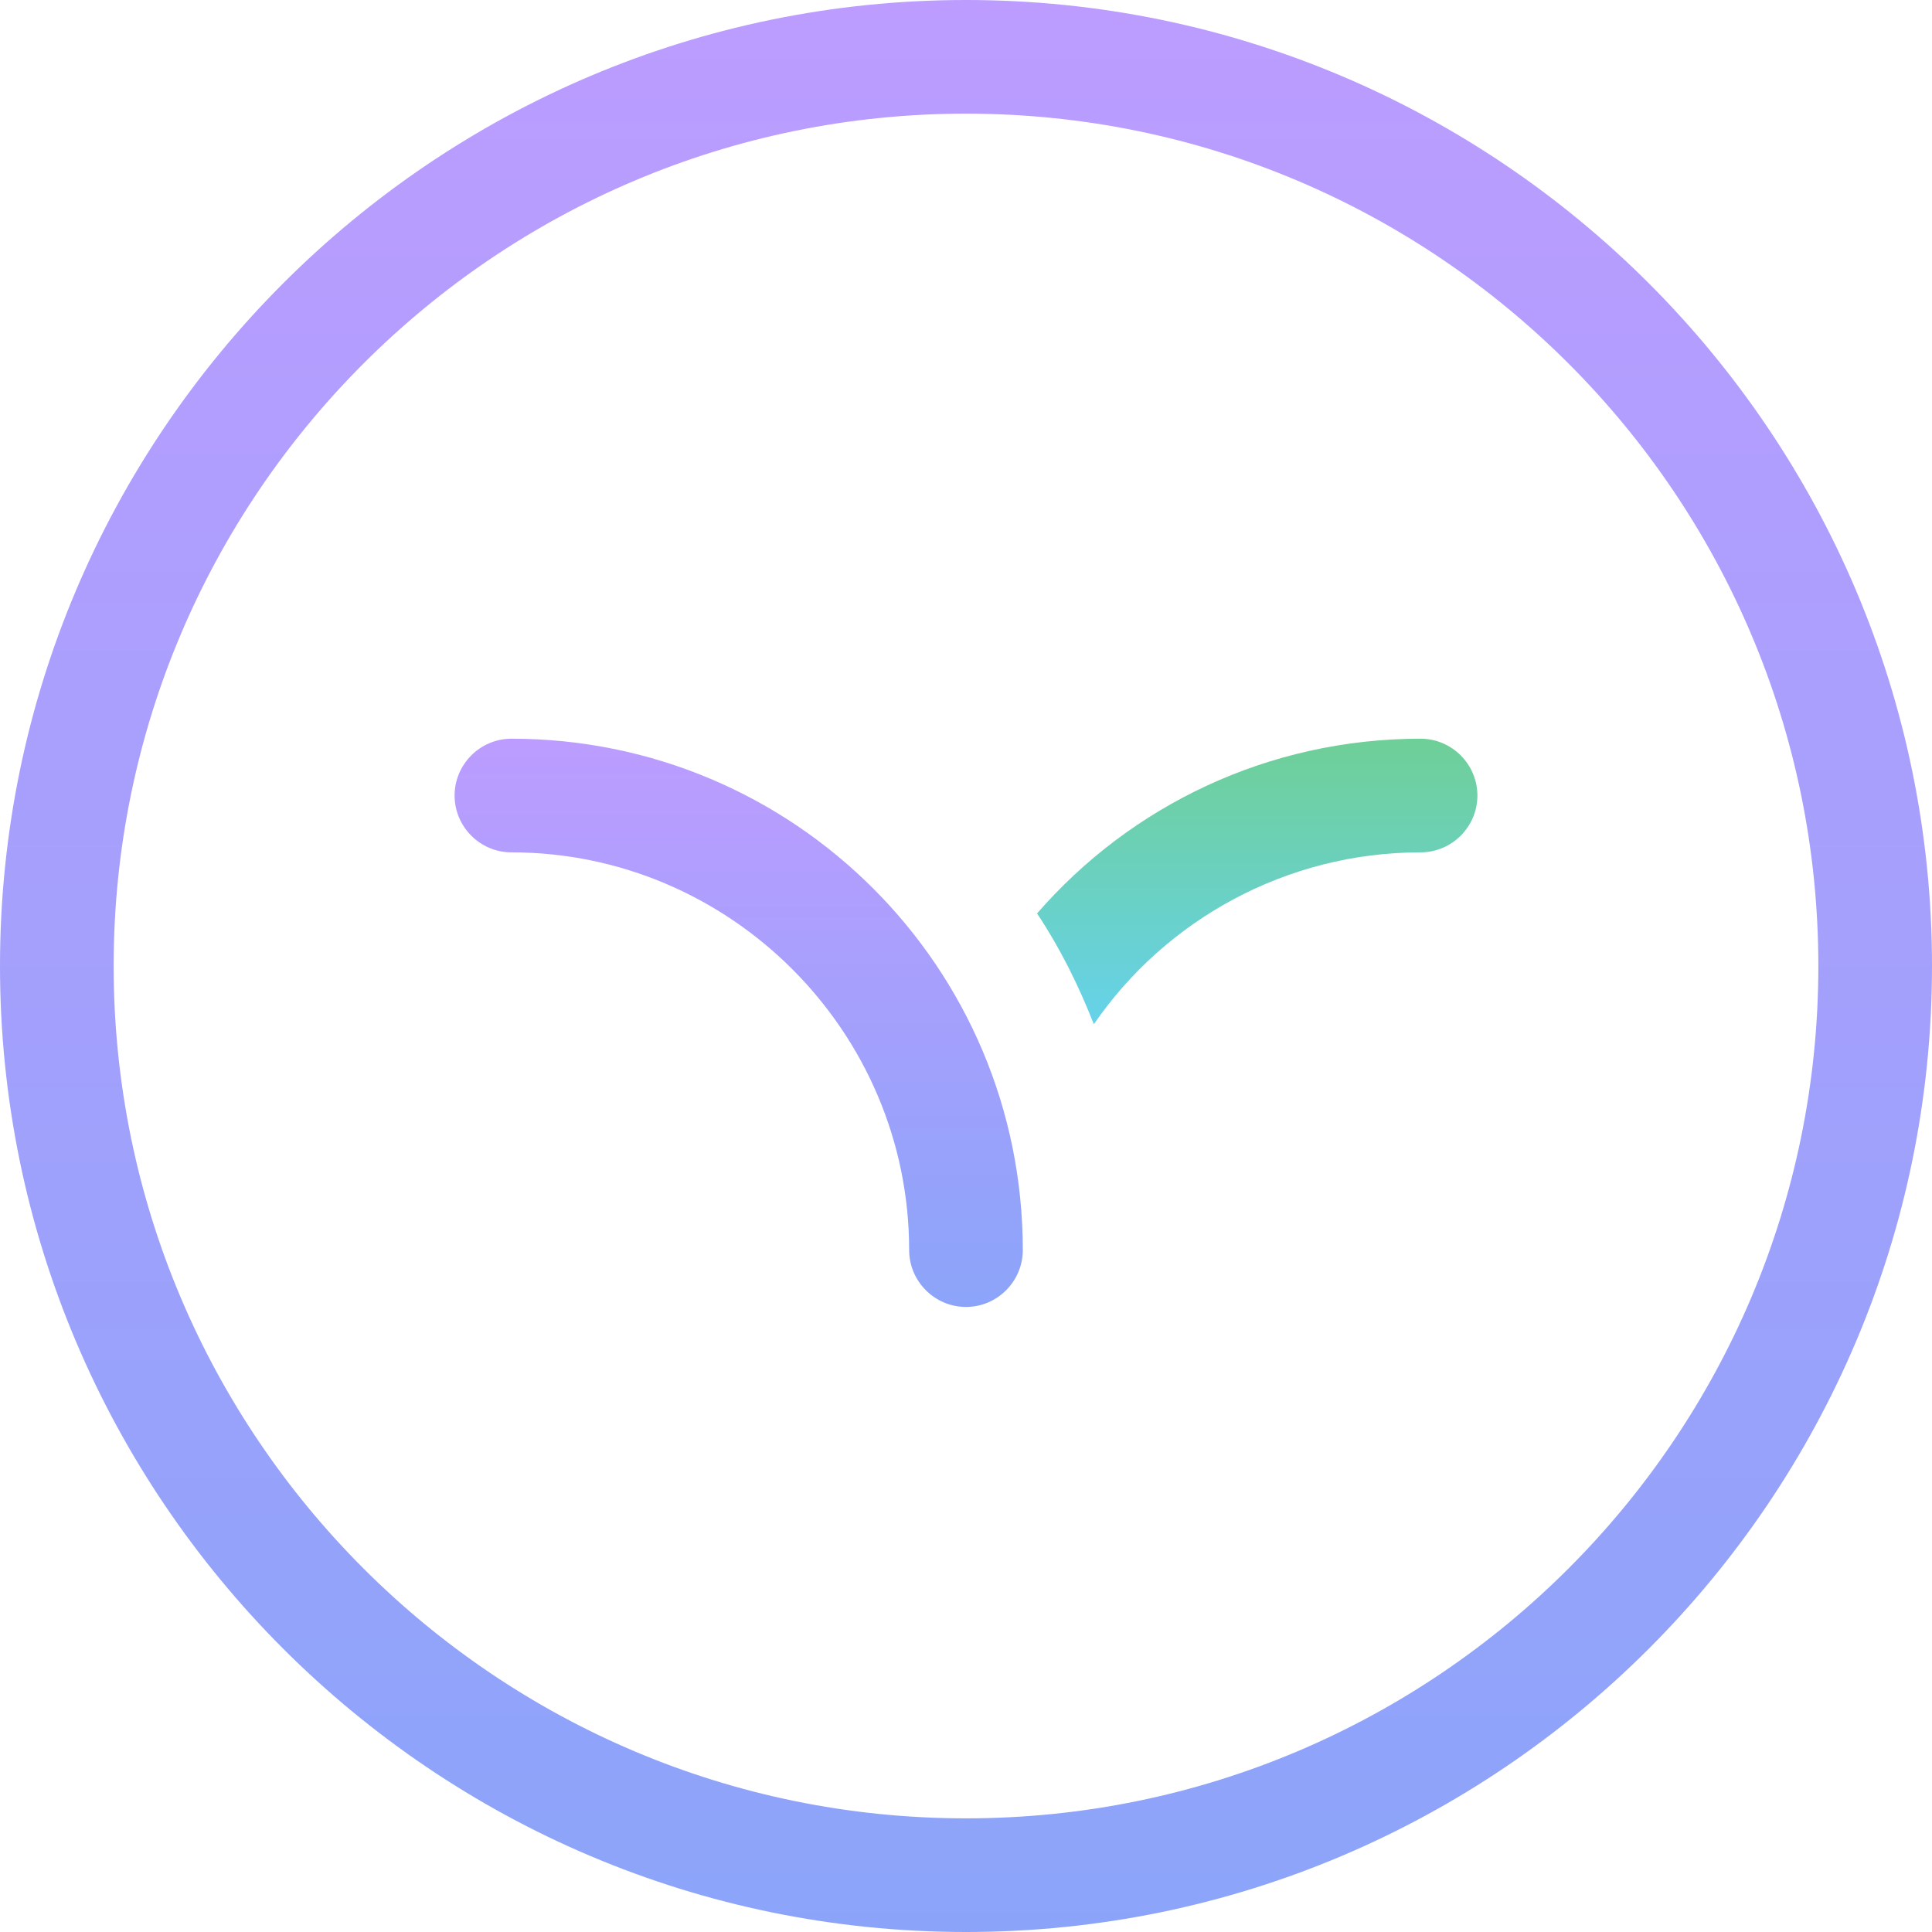
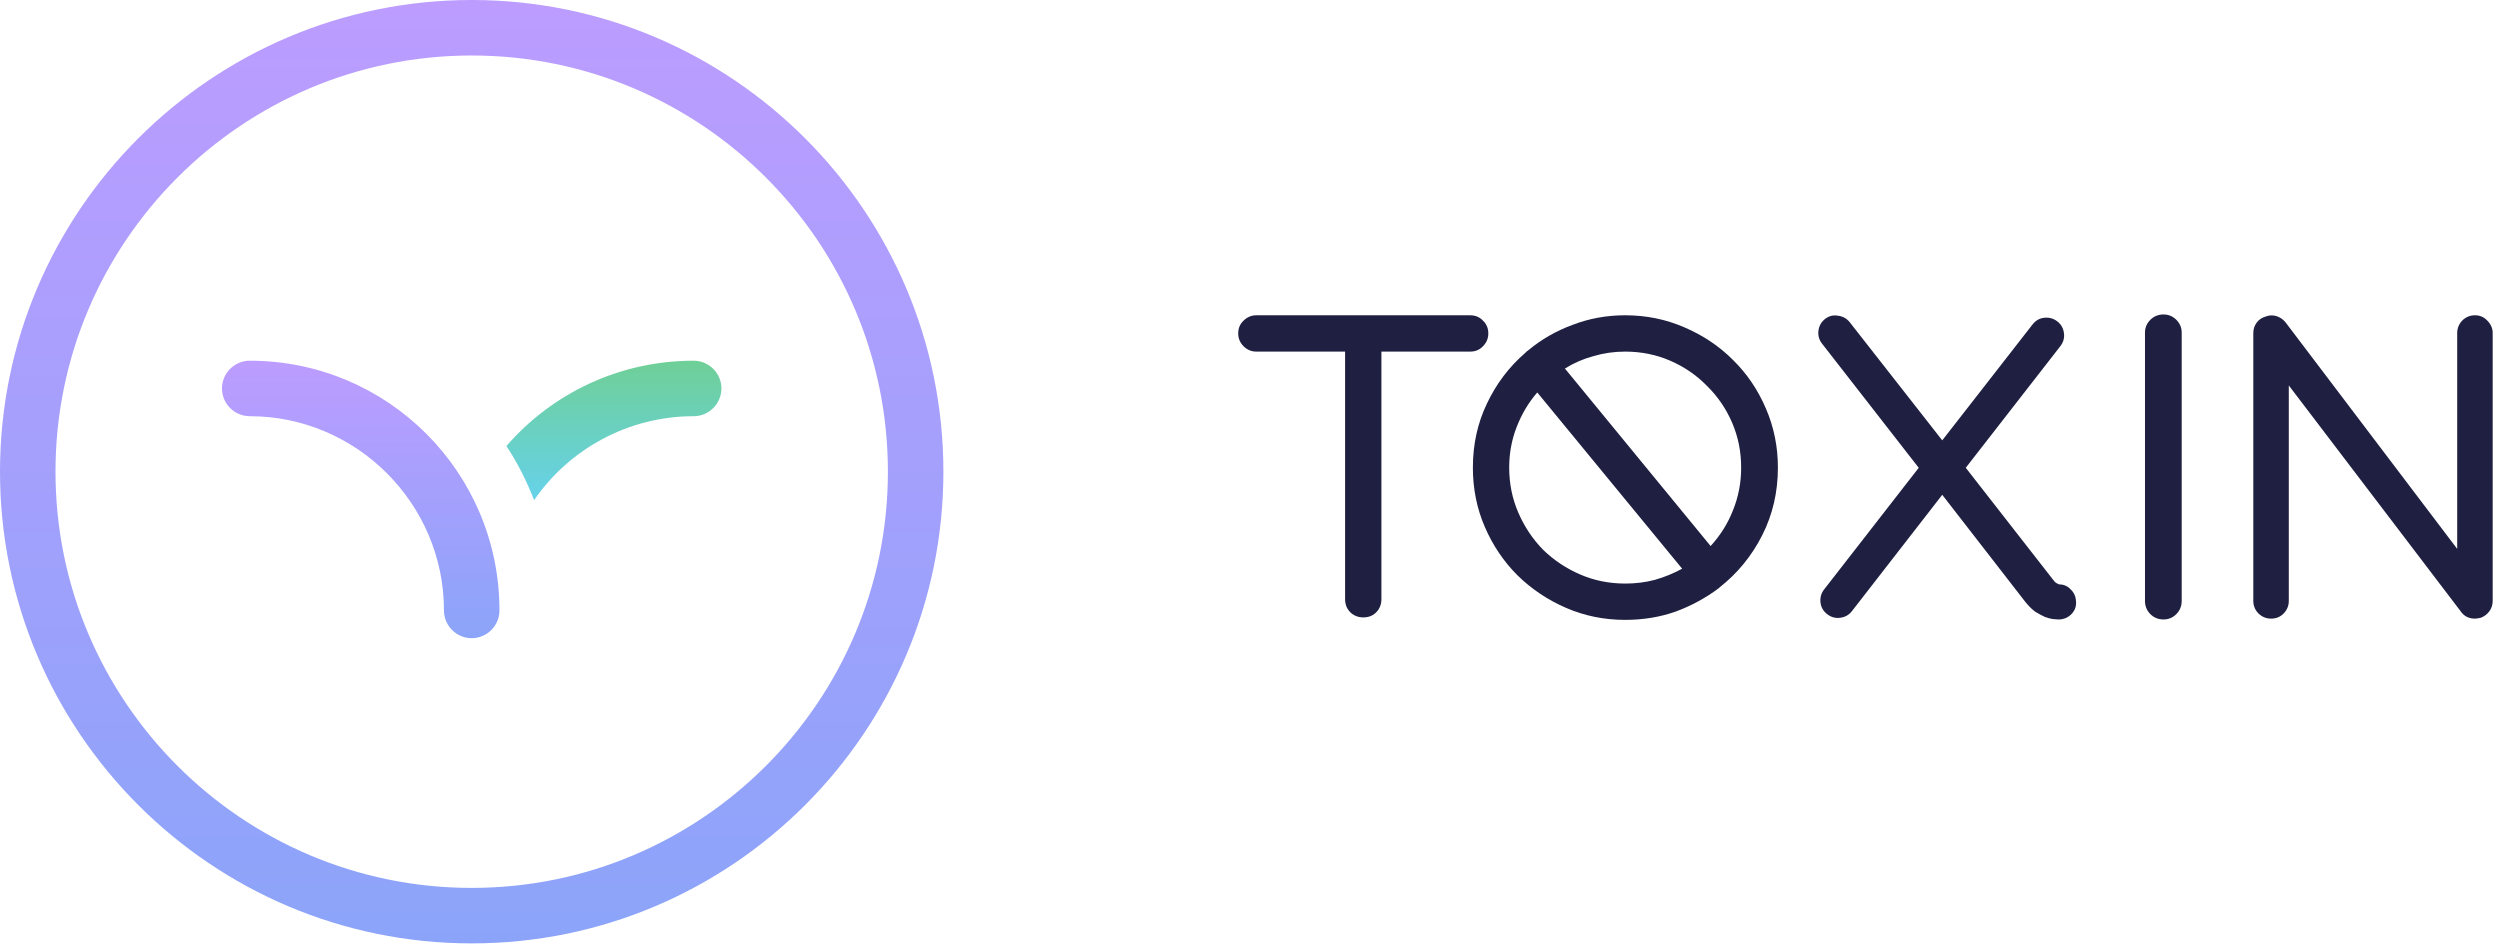
- <svg xmlns="http://www.w3.org/2000/svg" width="40" height="40" viewBox="0 0 40 40" fill="none">
-   <path d="M20 27.059C19.353 27.059 18.823 26.529 18.823 25.882C18.823 21.353 15.117 17.647 10.588 17.647C9.941 17.647 9.412 17.118 9.412 16.471C9.412 15.824 9.941 15.294 10.588 15.294C16.441 15.294 21.176 20.029 21.176 25.882C21.176 26.529 20.647 27.059 20 27.059Z" fill="url(#paint0_linear_18370_63)" />
-   <path d="M30.588 16.471C30.588 17.118 30.059 17.647 29.412 17.647C26.618 17.647 24.118 19.059 22.647 21.206C22.323 20.382 21.941 19.618 21.471 18.912C23.412 16.677 26.265 15.294 29.412 15.294C30.059 15.294 30.588 15.824 30.588 16.471Z" fill="url(#paint1_linear_18370_63)" />
-   <path d="M20 40C8.971 40 0 31.029 0 20C0 8.971 8.971 0 20 0C31.029 0 40 8.971 40 20C40 31.029 31.029 40 20 40ZM20 2.353C10.265 2.353 2.353 10.265 2.353 20C2.353 29.735 10.265 37.647 20 37.647C29.735 37.647 37.647 29.735 37.647 20C37.647 10.265 29.735 2.353 20 2.353Z" fill="url(#paint2_linear_18370_63)" />
+ <svg xmlns="http://www.w3.org/2000/svg" width="106" height="40" viewBox="0 0 106 40" fill="none">
+   <path d="M62.335 13.368C62.557 13.368 62.737 13.444 62.877 13.595C63.029 13.736 63.105 13.916 63.105 14.138C63.105 14.348 63.029 14.529 62.877 14.681C62.737 14.832 62.557 14.908 62.335 14.908H58.572V25.408C58.572 25.63 58.497 25.816 58.345 25.968C58.205 26.108 58.024 26.178 57.803 26.178C57.593 26.178 57.412 26.108 57.26 25.968C57.108 25.816 57.032 25.63 57.032 25.408V14.908H53.27C53.06 14.908 52.879 14.832 52.727 14.681C52.576 14.529 52.5 14.348 52.5 14.138C52.5 13.916 52.576 13.736 52.727 13.595C52.879 13.444 53.06 13.368 53.27 13.368H62.335Z" fill="#1F2041" />
+   <path d="M68.908 13.368C69.794 13.368 70.629 13.537 71.41 13.876C72.203 14.214 72.892 14.675 73.475 15.258C74.07 15.841 74.537 16.53 74.875 17.323C75.213 18.105 75.383 18.939 75.383 19.826C75.383 20.864 75.161 21.82 74.718 22.695C74.274 23.57 73.674 24.305 72.915 24.901C72.915 24.901 72.903 24.912 72.88 24.936C72.32 25.355 71.708 25.688 71.043 25.933C70.378 26.166 69.666 26.283 68.908 26.283C68.021 26.283 67.187 26.114 66.405 25.776C65.623 25.437 64.935 24.976 64.34 24.393C63.757 23.81 63.296 23.127 62.958 22.346C62.619 21.564 62.45 20.724 62.45 19.826C62.45 18.846 62.648 17.941 63.045 17.113C63.442 16.273 63.984 15.556 64.673 14.96L64.743 14.89C64.754 14.89 64.772 14.879 64.795 14.855C65.355 14.389 65.985 14.027 66.685 13.771C67.385 13.502 68.126 13.368 68.908 13.368ZM68.908 24.743C69.351 24.743 69.771 24.691 70.168 24.585C70.576 24.469 70.961 24.311 71.323 24.113L65.18 16.64C64.807 17.072 64.515 17.562 64.305 18.11C64.095 18.647 63.99 19.219 63.99 19.826C63.99 20.502 64.118 21.138 64.375 21.733C64.632 22.328 64.982 22.853 65.425 23.308C65.88 23.751 66.405 24.101 67 24.358C67.595 24.615 68.231 24.743 68.908 24.743ZM72.53 23.151C72.938 22.707 73.254 22.206 73.475 21.645C73.709 21.074 73.825 20.467 73.825 19.826C73.825 19.149 73.697 18.513 73.44 17.918C73.183 17.323 72.828 16.804 72.373 16.36C71.929 15.905 71.41 15.55 70.815 15.293C70.22 15.036 69.584 14.908 68.908 14.908C68.441 14.908 67.992 14.972 67.56 15.101C67.128 15.217 66.726 15.392 66.353 15.626L72.53 23.151Z" fill="#1F2041" />
+   <path d="M82.351 20.631C82.118 20.631 81.919 20.537 81.756 20.351L77.258 14.575C77.13 14.412 77.078 14.231 77.101 14.033C77.124 13.823 77.218 13.654 77.381 13.525C77.544 13.397 77.725 13.351 77.924 13.386C78.133 13.409 78.303 13.502 78.431 13.665L82.351 18.671L86.183 13.753C86.312 13.59 86.475 13.496 86.674 13.473C86.883 13.45 87.07 13.502 87.234 13.63C87.397 13.759 87.49 13.928 87.513 14.138C87.537 14.336 87.484 14.517 87.356 14.681L82.946 20.351C82.794 20.537 82.596 20.631 82.351 20.631ZM87.269 26.265C87.222 26.265 87.146 26.26 87.041 26.248C86.948 26.236 86.837 26.207 86.709 26.16C86.58 26.102 86.44 26.026 86.288 25.933C86.148 25.828 86.008 25.688 85.868 25.513L82.351 20.98L78.519 25.916C78.39 26.079 78.221 26.172 78.011 26.195C77.813 26.219 77.632 26.166 77.469 26.038C77.305 25.91 77.212 25.746 77.189 25.548C77.165 25.338 77.218 25.151 77.346 24.988L81.756 19.318C81.896 19.131 82.088 19.038 82.334 19.038C82.59 19.038 82.794 19.131 82.946 19.318L87.041 24.568C87.099 24.65 87.152 24.702 87.198 24.726C87.245 24.749 87.28 24.766 87.303 24.778C87.502 24.778 87.665 24.848 87.793 24.988C87.933 25.116 88.009 25.28 88.021 25.478C88.044 25.688 87.986 25.869 87.846 26.02C87.706 26.172 87.531 26.254 87.321 26.265H87.269Z" fill="#1F2041" />
+   <path d="M91.734 26.265C91.513 26.265 91.326 26.19 91.174 26.038C91.023 25.886 90.947 25.7 90.947 25.478V14.103C90.947 13.893 91.023 13.712 91.174 13.56C91.326 13.409 91.513 13.333 91.734 13.333C91.944 13.333 92.125 13.409 92.277 13.56C92.428 13.712 92.504 13.893 92.504 14.103V25.478C92.504 25.7 92.428 25.886 92.277 26.038C92.125 26.19 91.944 26.265 91.734 26.265Z" fill="#1F2041" />
+   <path d="M104.938 26.23C104.681 26.23 104.483 26.131 104.343 25.933L97.045 16.343V25.478C97.045 25.688 96.969 25.869 96.818 26.02C96.678 26.16 96.503 26.23 96.293 26.23C96.094 26.23 95.919 26.16 95.768 26.02C95.616 25.869 95.54 25.688 95.54 25.478V14.12C95.54 13.957 95.587 13.811 95.68 13.683C95.773 13.555 95.902 13.467 96.065 13.421C96.217 13.362 96.368 13.356 96.52 13.403C96.672 13.45 96.8 13.537 96.905 13.665L104.185 23.273V14.12C104.185 13.922 104.255 13.747 104.395 13.595C104.547 13.444 104.728 13.368 104.938 13.368C105.148 13.368 105.323 13.444 105.463 13.595C105.614 13.747 105.69 13.922 105.69 14.12V25.478C105.69 25.641 105.643 25.787 105.55 25.916C105.457 26.044 105.334 26.137 105.183 26.195C105.066 26.219 104.984 26.23 104.938 26.23Z" fill="#1F2041" />
+   <path d="M20 27.059C19.353 27.059 18.824 26.529 18.824 25.882C18.824 21.353 15.118 17.647 10.589 17.647C9.942 17.647 9.412 17.117 9.412 16.47C9.412 15.823 9.942 15.294 10.589 15.294C16.442 15.294 21.177 20.029 21.177 25.882C21.177 26.529 20.647 27.059 20 27.059Z" fill="url(#paint0_linear_119399_38)" />
+   <path d="M30.588 16.47C30.588 17.117 30.059 17.647 29.412 17.647C26.618 17.647 24.118 19.059 22.647 21.206C22.324 20.382 21.941 19.617 21.471 18.912C23.412 16.676 26.265 15.294 29.412 15.294C30.059 15.294 30.588 15.823 30.588 16.47Z" fill="url(#paint1_linear_119399_38)" />
+   <path d="M20 40C8.971 40 0 31.029 0 20C0 8.971 8.971 0 20 0C31.029 0 40 8.971 40 20C40 31.029 31.029 40 20 40ZM20 2.353C10.265 2.353 2.353 10.265 2.353 20C2.353 29.735 10.265 37.647 20 37.647C29.735 37.647 37.647 29.735 37.647 20C37.647 10.265 29.735 2.353 20 2.353Z" fill="url(#paint2_linear_119399_38)" />
  <defs>
-     <linearGradient id="paint0_linear_18370_63" x1="15.294" y1="15.294" x2="15.294" y2="27.059" gradientUnits="userSpaceOnUse">
+     <linearGradient id="paint0_linear_119399_38" x1="15.294" y1="15.294" x2="15.294" y2="27.059" gradientUnits="userSpaceOnUse">
      <stop stop-color="#BC9CFF" />
      <stop offset="1" stop-color="#8BA4F9" />
    </linearGradient>
-     <linearGradient id="paint1_linear_18370_63" x1="26.029" y1="15.294" x2="26.029" y2="21.206" gradientUnits="userSpaceOnUse">
+     <linearGradient id="paint1_linear_119399_38" x1="26.029" y1="15.294" x2="26.029" y2="21.206" gradientUnits="userSpaceOnUse">
      <stop stop-color="#6FCF97" />
      <stop offset="1" stop-color="#66D2EA" />
    </linearGradient>
-     <linearGradient id="paint2_linear_18370_63" x1="20" y1="0" x2="20" y2="40" gradientUnits="userSpaceOnUse">
+     <linearGradient id="paint2_linear_119399_38" x1="20" y1="0" x2="20" y2="40" gradientUnits="userSpaceOnUse">
      <stop stop-color="#BC9CFF" />
      <stop offset="1" stop-color="#8BA4F9" />
    </linearGradient>
  </defs>
</svg>
